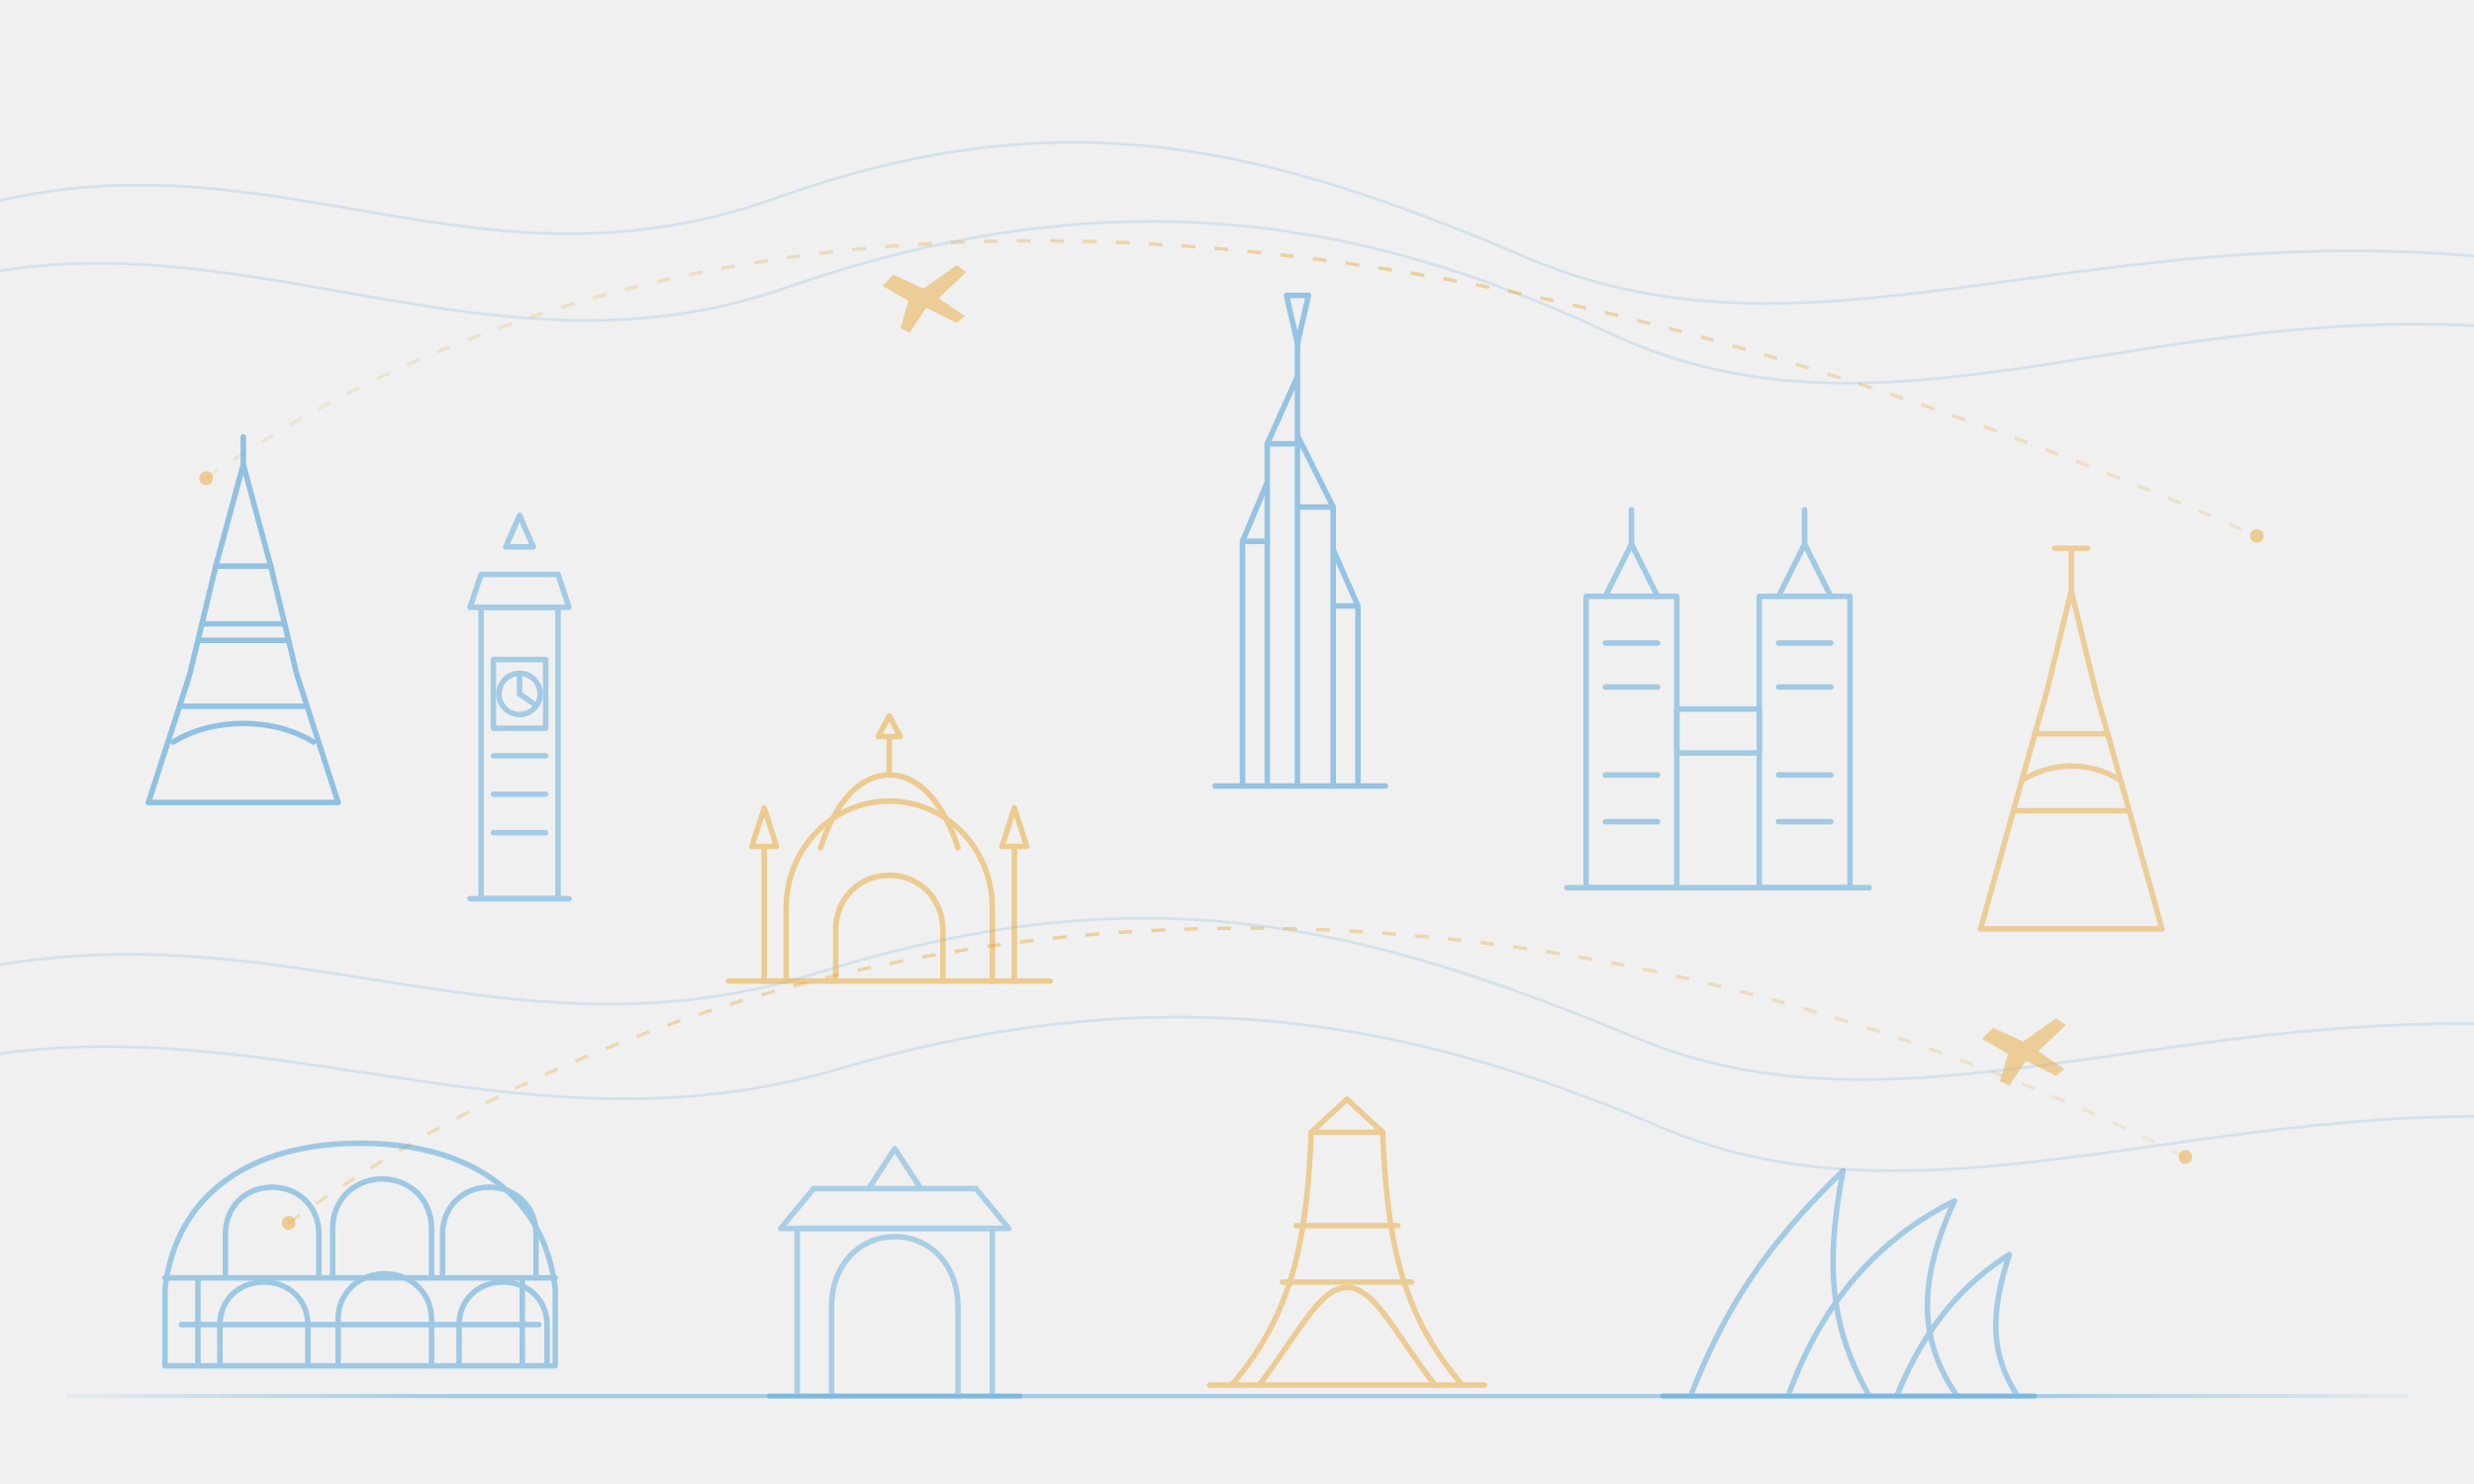
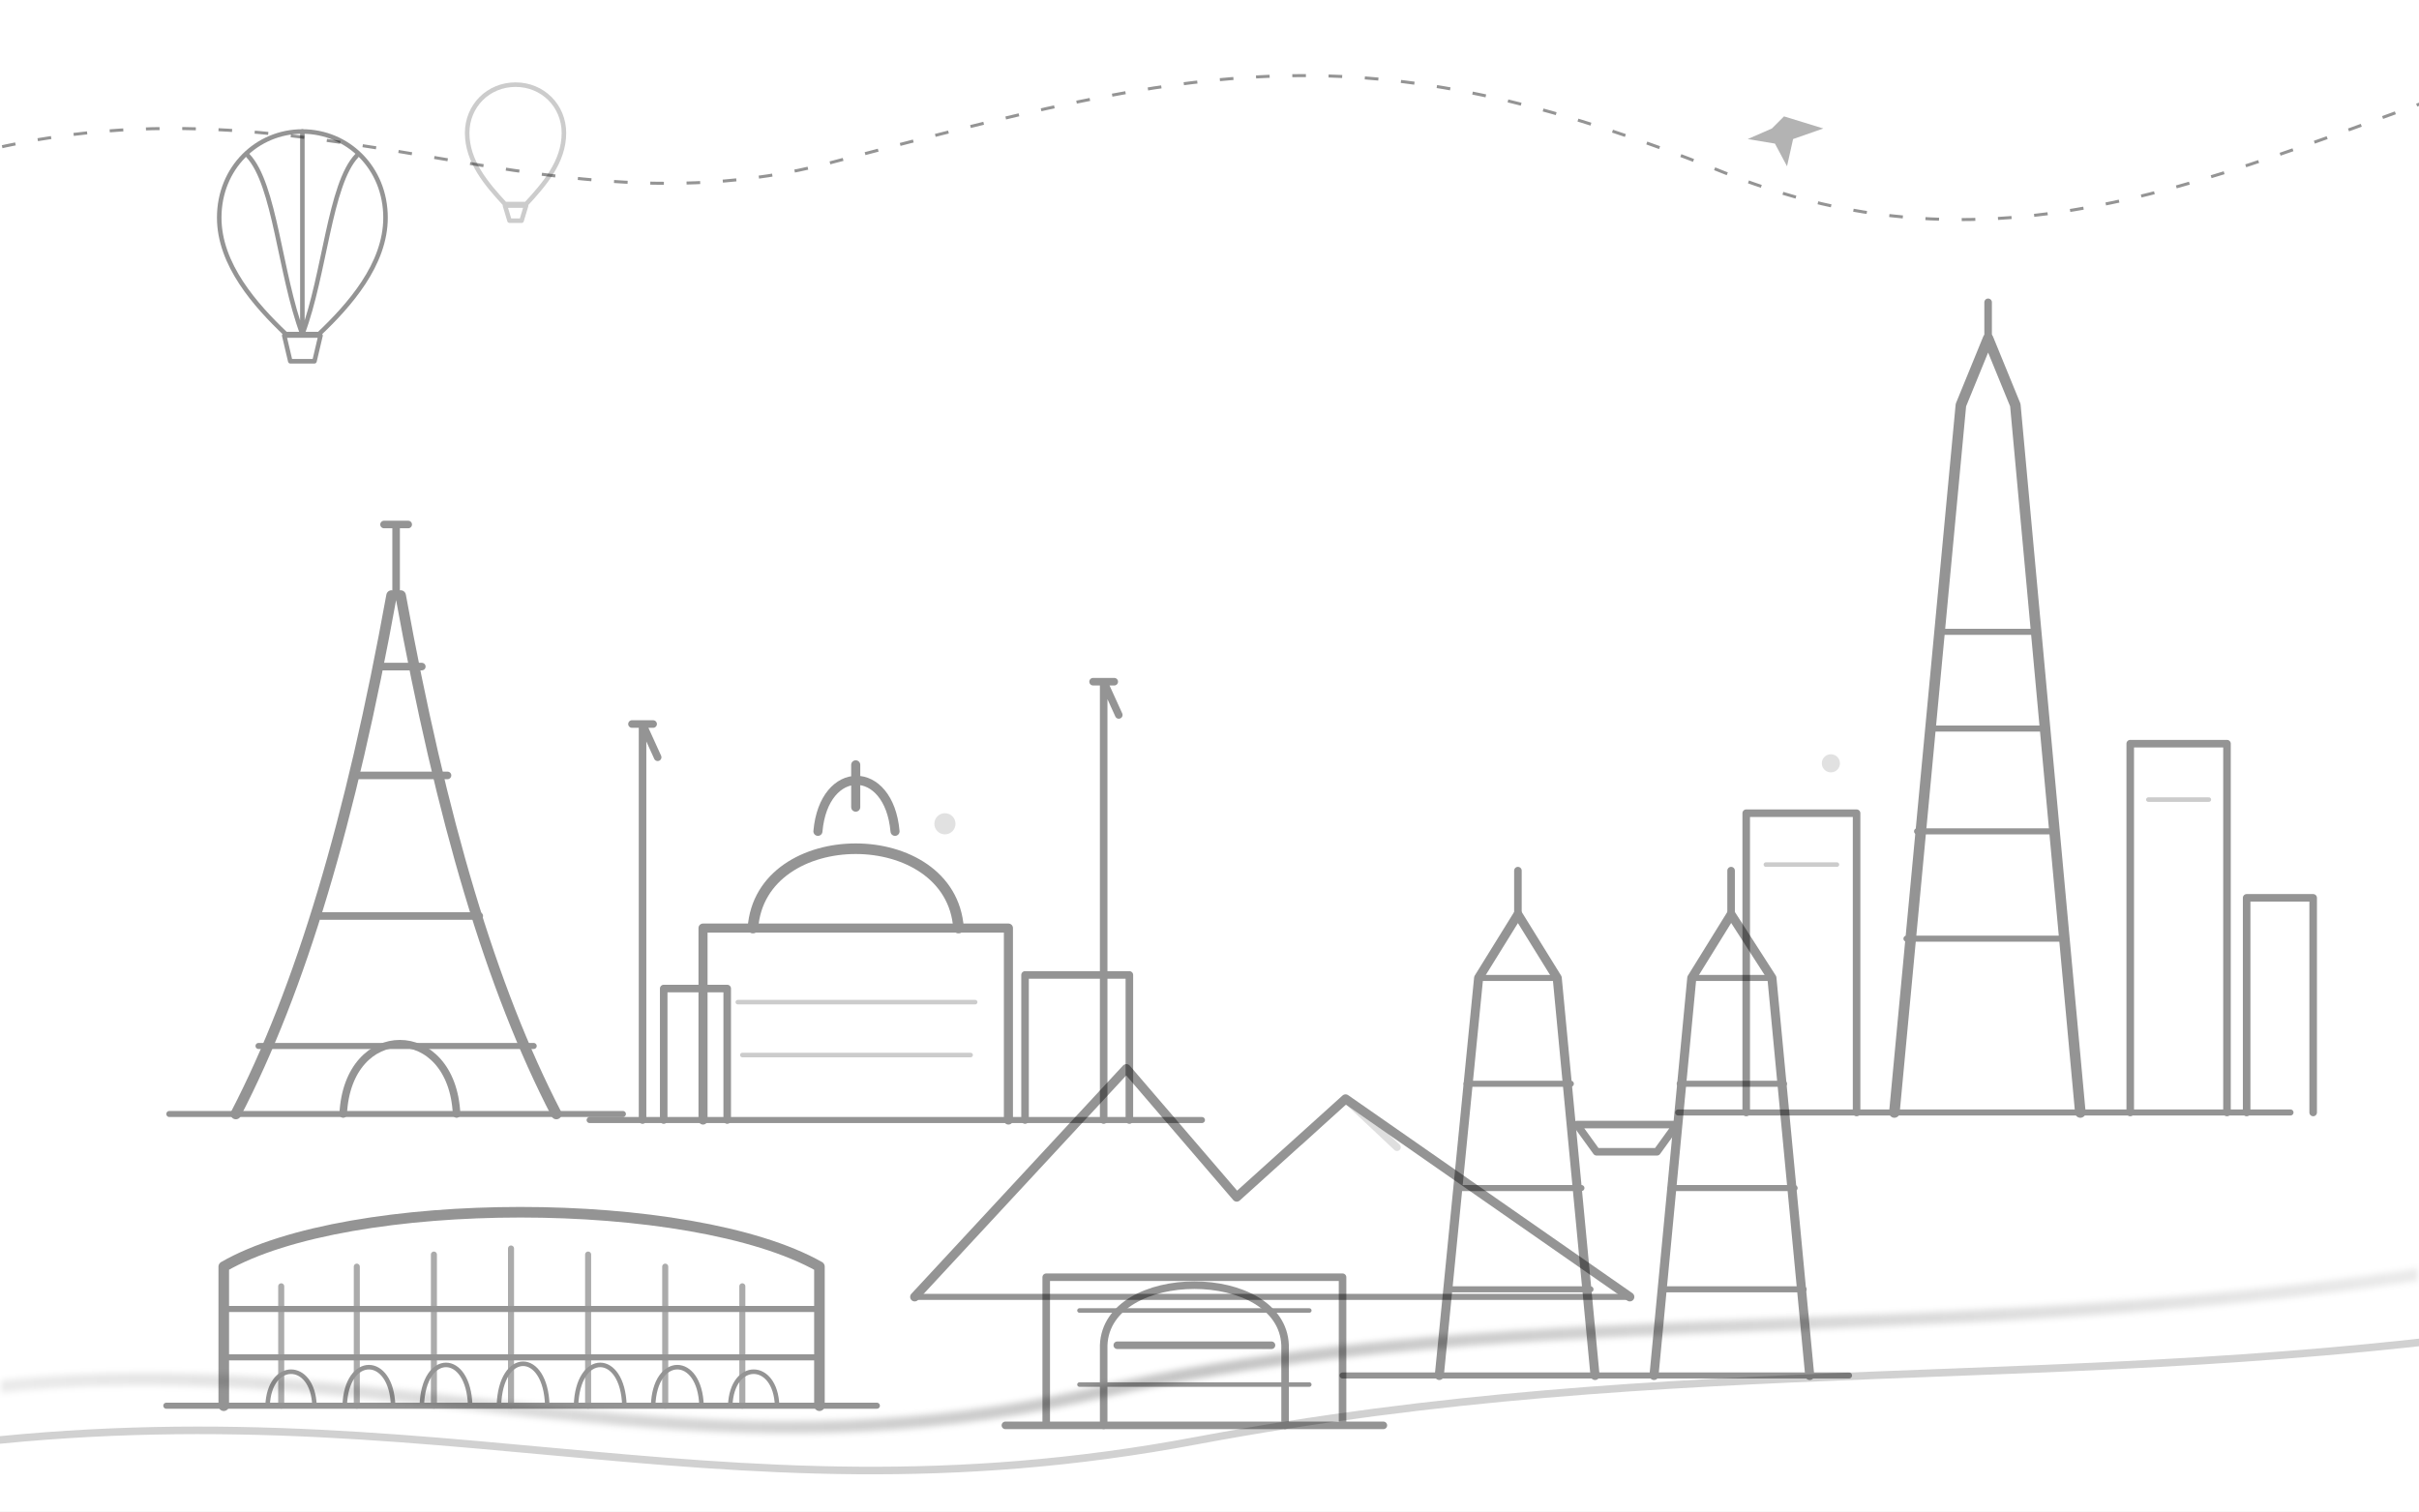
- <svg xmlns="http://www.w3.org/2000/svg" viewBox="0 0 1800 1080" fill="none">
+ <svg xmlns="http://www.w3.org/2000/svg" viewBox="0 0 1600 1000" fill="none">
  <defs>
-     <linearGradient id="horizon" x1="0" y1="0" x2="1800" y2="0" gradientUnits="userSpaceOnUse">
-       <stop stop-color="#4A9FD8" stop-opacity="0" />
-       <stop offset="0.18" stop-color="#4A9FD8" stop-opacity="0.46" />
-       <stop offset="0.82" stop-color="#4A9FD8" stop-opacity="0.46" />
-       <stop offset="1" stop-color="#4A9FD8" stop-opacity="0" />
+     <linearGradient id="mist" x1="800" y1="0" x2="800" y2="1000" gradientUnits="userSpaceOnUse">
+       <stop stop-color="#000000" stop-opacity=".58" />
+       <stop offset=".46" stop-color="#000000" stop-opacity=".42" />
+       <stop offset="1" stop-color="#000000" stop-opacity=".52" />
    </linearGradient>
-     <linearGradient id="goldLine" x1="180" y1="240" x2="1610" y2="860" gradientUnits="userSpaceOnUse">
-       <stop stop-color="#E8A838" stop-opacity="0.18" />
-       <stop offset="0.48" stop-color="#E8A838" stop-opacity="0.58" />
-       <stop offset="1" stop-color="#E8A838" stop-opacity="0.16" />
+     <linearGradient id="skyLine" x1="0" y1="0" x2="1600" y2="0" gradientUnits="userSpaceOnUse">
+       <stop stop-color="#000000" stop-opacity=".08" />
+       <stop offset=".5" stop-color="#000000" stop-opacity=".23" />
+       <stop offset="1" stop-color="#000000" stop-opacity=".08" />
    </linearGradient>
    <filter id="soft" x="-20%" y="-20%" width="140%" height="140%">
-       <feGaussianBlur stdDeviation="0.35" />
+       <feGaussianBlur stdDeviation="2.2" />
    </filter>
  </defs>
-   <g stroke="#4A9FD8" stroke-width="2" opacity="0.18">
-     <path d="M-60 164C180 74 330 228 565 144C775 69 922 107 1112 188C1329 280 1534 144 1865 194" />
-     <path d="M-84 220C144 130 340 290 570 210C802 129 985 155 1170 242C1382 342 1582 202 1872 244" />
-     <path d="M-120 736C166 622 338 788 595 708C831 634 988 671 1192 756C1395 840 1604 715 1910 752" />
-     <path d="M-108 794C150 698 352 854 610 778C846 709 1024 741 1210 821C1410 906 1630 786 1900 818" />
+   <rect width="1600" height="1000" fill="#FFFFFF" />
+   <path d="M-90 126C172 18 334 164 548 108C794 43 900 17 1140 114C1344 197 1502 95 1695 37" stroke="#000000" stroke-opacity=".42" stroke-width="2" stroke-dasharray="9 15" />
+   <path d="M1180 77l26 8-20 7-4 18-8-15-18-3 16-7 8-8z" fill="#000000" fill-opacity=".30" />
+   <g stroke="#000000" stroke-width="3" stroke-linecap="round" stroke-linejoin="round" opacity=".42">
+     <path d="M145 144c0-33 25-57 55-57s55 24 55 57c0 31-24 58-44 77h-22c-20-19-44-46-44-77z" />
+     <path d="M188 222h24l-4 17h-16l-4-17zM200 87v134M164 103c18 19 21 78 36 118M236 103c-18 19-21 78-36 118" />
+     <path d="M309 88c0-18 14-32 32-32s32 14 32 32c0 19-13 34-25 47h-14c-12-13-25-28-25-47zM334 136h14l-3 10h-8l-3-10z" opacity=".48" />
  </g>
-   <g stroke="url(#goldLine)" stroke-width="2.5" stroke-dasharray="10 14" opacity="0.8">
-     <path d="M150 348C492 110 1008 112 1642 390" />
-     <path d="M210 890C582 622 1110 604 1590 842" />
+   <g transform="translate(40 282)" stroke="#000000" stroke-linecap="round" stroke-linejoin="round" opacity=".42">
+     <path d="M72 455h300" stroke-width="4" />
+     <path d="M116 455c43-83 76-194 103-343M328 455c-43-83-76-194-103-343" stroke-width="7" />
+     <path d="M172 324h105M194 231h62M211 159h28" stroke-width="5" />
+     <path d="M187 455c3-62 72-62 75 0M222 112V65M214 65h16" stroke-width="5" />
+     <path d="M131 410h182" stroke-width="4" />
  </g>
-   <g fill="#E8A838" opacity="0.5">
-     <circle cx="150" cy="348" r="5" />
-     <circle cx="1642" cy="390" r="5" />
-     <circle cx="210" cy="890" r="5" />
-     <circle cx="1590" cy="842" r="5" />
+   <g transform="translate(390 363)" stroke="#000000" stroke-linecap="round" stroke-linejoin="round" opacity=".42">
+     <path d="M0 378h405" stroke-width="4" />
+     <path d="M75 378V251h202v127" stroke-width="6" />
+     <path d="M108 251c5-70 131-70 136 0" stroke-width="7" />
+     <path d="M151 187c4-45 47-45 51 0M176 143v28" stroke-width="6" />
+     <path d="M35 378V116M28 116h14M35 116l10 22M340 378V88M333 88h14M340 88l10 22" stroke-width="5" />
+     <path d="M288 378V282h69v96M49 378V291h42v87" stroke-width="5" />
+     <path d="M98 300h157M101 335h151" stroke-width="3" opacity=".48" />
+     <circle cx="235" cy="182" r="7" fill="#000000" fill-opacity=".28" stroke="none" />
  </g>
-   <g transform="translate(95 338)" stroke="#4A9FD8" stroke-width="4" stroke-linecap="round" stroke-linejoin="round" opacity="0.58">
-     <path d="M82 0L62 74L43 153L13 246M82 0L102 74L121 153L151 246" />
-     <path d="M52 116H112M37 176H127M13 246H151" />
-     <path d="M62 74H102M51 128L113 128M31 202C60 184 104 184 133 202" />
-     <path d="M82 0V-20" />
+   <g transform="translate(1165 200)" stroke="#000000" stroke-linecap="round" stroke-linejoin="round" opacity=".42">
+     <path d="M-55 536h405" stroke-width="4" />
+     <path d="M88 536L132 68l18-44 18 44 43 468" stroke-width="7" />
+     <path d="M118 218h61M111 282h75M103 350h91M96 421h105" stroke-width="4" />
+     <path d="M150 24V0" stroke-width="5" />
+     <path d="M-10 536V338h73v198M244 536V292h64v244M321 536V394h44v142" stroke-width="5" />
+     <path d="M3 372h47M256 329h40" stroke-width="3" opacity=".48" />
+     <circle cx="46" cy="305" r="6" fill="#000000" fill-opacity=".28" stroke="none" />
  </g>
-   <g transform="translate(315 418)" stroke="#4A9FD8" stroke-width="4" stroke-linecap="round" stroke-linejoin="round" opacity="0.46">
-     <path d="M35 0H91L99 24H27L35 0Z" />
-     <path d="M35 24H91V236H35V24Z" />
-     <path d="M44 62H82V112H44V62Z" />
-     <circle cx="63" cy="87" r="15" />
-     <path d="M63 72V87L73 94M27 236H99M44 132H82M44 160H82M44 188H82" />
-     <path d="M53 -20H73L63 -43L53 -20Z" />
+   <g transform="translate(715 667)" opacity=".42">
+     <path d="M-110 191L30 40l73 85 72-65 188 131" stroke="#000000" stroke-width="6" stroke-linecap="round" stroke-linejoin="round" />
+     <path d="M-110 191h473" stroke="#000000" stroke-width="4" />
+     <path d="M3 70l27-30 28 33M145 88l30-28 34 32" stroke="#000000" stroke-opacity=".30" stroke-width="5" stroke-linecap="round" stroke-linejoin="round" />
  </g>
-   <g transform="translate(530 526)" stroke="#E8A838" stroke-width="4" stroke-linecap="round" stroke-linejoin="round" opacity="0.52">
-     <path d="M26 188V90M208 188V90" />
-     <path d="M17 90H35L26 62L17 90ZM199 90H217L208 62L199 90Z" />
-     <path d="M42 188V135C42 91 76 57 117 57C158 57 192 91 192 135V188" />
-     <path d="M67 91C79 54 98 38 117 38C136 38 155 54 167 91" />
-     <path d="M117 38V10M109 10H125L117 -5L109 10Z" />
-     <path d="M0 188H234M78 188V151C78 128 95 111 117 111C139 111 156 128 156 151V188" />
+   <g transform="translate(930 566)" stroke="#000000" stroke-linecap="round" stroke-linejoin="round" opacity=".42">
+     <path d="M-42 344h335" stroke-width="4" />
+     <path d="M22 344L48 81l26-42 26 42 25 263M164 344l25-263 26-42 27 42 25 263" stroke-width="6" />
+     <path d="M49 81h50M190 81h51M40 151h69M181 151h69M34 220h82M175 220h82M28 287h94M169 287h94" stroke-width="4" />
+     <path d="M113 178h66M113 178l13 18h40l13-18" stroke-width="5" />
+     <path d="M74 39V10M215 39V10" stroke-width="5" />
  </g>
-   <g transform="translate(858 250)" stroke="#4A9FD8" stroke-width="4" stroke-linecap="round" stroke-linejoin="round" opacity="0.55">
-     <path d="M86 0V322M86 24L64 73V322M86 67L112 119V322M64 101L46 144V322M112 150L130 191V322" />
-     <path d="M26 322H150M46 144H64M64 73H86M86 119H112M112 191H130" />
-     <path d="M78 -35H94L86 0L78 -35Z" />
+   <g transform="translate(110 790)" stroke="#000000" stroke-linecap="round" stroke-linejoin="round" opacity=".42">
+     <path d="M0 140h470" stroke-width="4" />
+     <path d="M38 140V48c83-48 309-48 394 0v92" stroke-width="7" />
+     <path d="M39 76h392M39 108h392" stroke-width="4" />
+     <path d="M76 140V61M126 140V48M177 140V40M228 140V36M279 140V40M330 140V48M381 140V61" stroke-width="4" opacity=".78" />
+     <path d="M67 140c1-30 30-30 31 0M118 140c1-34 31-34 32 0M169 140c1-36 31-36 32 0M220 140c1-37 31-37 32 0M271 140c1-36 31-36 32 0M322 140c1-34 31-34 32 0M373 140c1-30 30-30 31 0" stroke-width="3" />
  </g>
-   <g transform="translate(1120 396)" stroke="#4A9FD8" stroke-width="4" stroke-linecap="round" stroke-linejoin="round" opacity="0.48">
-     <path d="M34 38H100V250H34V38ZM160 38H226V250H160V38Z" />
-     <path d="M48 38L67 0L86 38M174 38L193 0L212 38" />
-     <path d="M67 0V-25M193 0V-25" />
-     <path d="M100 120H160V152H100V120Z" />
-     <path d="M48 72H86M48 104H86M48 168H86M48 202H86M174 72H212M174 104H212M174 168H212M174 202H212" />
-     <path d="M20 250H240" />
+   <g transform="translate(665 825)" stroke="#000000" stroke-linecap="round" stroke-linejoin="round" opacity=".42">
+     <path d="M0 118h250M27 118V20h196v98" stroke-width="5" />
+     <path d="M65 118V65c2-53 118-53 120 0v53M74 65h102" stroke-width="5" />
+     <path d="M49 42h152M49 91h152" stroke-width="3" />
  </g>
-   <g transform="translate(1435 430)" stroke="#E8A838" stroke-width="4" stroke-linecap="round" stroke-linejoin="round" opacity="0.48">
-     <path d="M72 0L54 74L36 138L6 246M72 0L90 74L108 138L138 246" />
-     <path d="M45 104H99M31 160H113M6 246H138" />
-     <path d="M36 138C58 124 86 124 108 138" />
-     <path d="M72 0V-31M60 -31H84" />
-   </g>
-   <g transform="translate(120 820)" stroke="#4A9FD8" stroke-width="4" stroke-linecap="round" stroke-linejoin="round" opacity="0.5">
-     <path d="M0 118C8 50 61 12 142 12C223 12 276 50 284 118V174H0V118Z" />
-     <path d="M0 110H284M12 144H272M24 174V112M260 174V112" />
-     <path d="M44 108V78C44 58 59 44 78 44C97 44 112 58 112 78V108M122 108V74C122 53 138 38 158 38C178 38 194 53 194 74V108M202 108V78C202 58 217 44 236 44C255 44 270 58 270 78V108" />
-     <path d="M40 174V144C40 126 54 113 72 113C90 113 104 126 104 144V174M126 174V140C126 121 141 107 160 107C179 107 194 121 194 140V174M214 174V144C214 126 228 113 246 113C264 113 278 126 278 144V174" />
-   </g>
-   <g transform="translate(560 836)" stroke="#4A9FD8" stroke-width="4" stroke-linecap="round" stroke-linejoin="round" opacity="0.42">
-     <path d="M20 180V58H162V180" />
-     <path d="M45 180V115C45 85 65 64 91 64C117 64 137 85 137 115V180" />
-     <path d="M8 58H174L150 29H32L8 58Z" />
-     <path d="M72 29L91 0L110 29M0 180H182" />
-   </g>
-   <g transform="translate(880 800)" stroke="#E8A838" stroke-width="4" stroke-linecap="round" stroke-linejoin="round" opacity="0.5">
-     <path d="M16 208C62 155 71 98 74 24H126C129 98 138 155 184 208" />
-     <path d="M36 208C66 169 80 137 100 137C120 137 134 169 164 208" />
-     <path d="M63 92H137M53 133H147M0 208H200" />
-     <path d="M74 24L100 0L126 24" />
-   </g>
-   <g transform="translate(1210 840)" stroke="#4A9FD8" stroke-width="4" stroke-linecap="round" stroke-linejoin="round" opacity="0.46">
-     <path d="M0 176H270" />
-     <path d="M20 176C45 112 75 66 131 12C117 84 123 128 150 176" />
-     <path d="M91 176C116 106 158 61 212 34C184 95 187 137 214 176" />
-     <path d="M170 176C191 124 220 93 252 73C237 118 239 147 258 176" />
-   </g>
-   <path d="M48 1016H1752" stroke="url(#horizon)" stroke-width="3" />
-   <g fill="#E8A838" opacity="0.48" filter="url(#soft)">
-     <path d="M650 200L672 210L696 193L703 198L683 217L702 230L696 235L674 224L662 242L655 239L661 219L642 208L650 200Z" />
-     <path d="M1450 748L1472 758L1496 741L1503 746L1483 765L1502 778L1496 783L1474 772L1462 790L1455 787L1461 767L1442 756L1450 748Z" />
-   </g>
+   <path d="M-80 930C210 869 420 992 723 922C1018 854 1304 899 1680 830" stroke="url(#skyLine)" stroke-width="8" filter="url(#soft)" />
+   <path d="M-80 963C270 907 464 1015 792 953C1112 893 1370 923 1680 878" stroke="#000000" stroke-opacity=".18" stroke-width="5" />
</svg>
